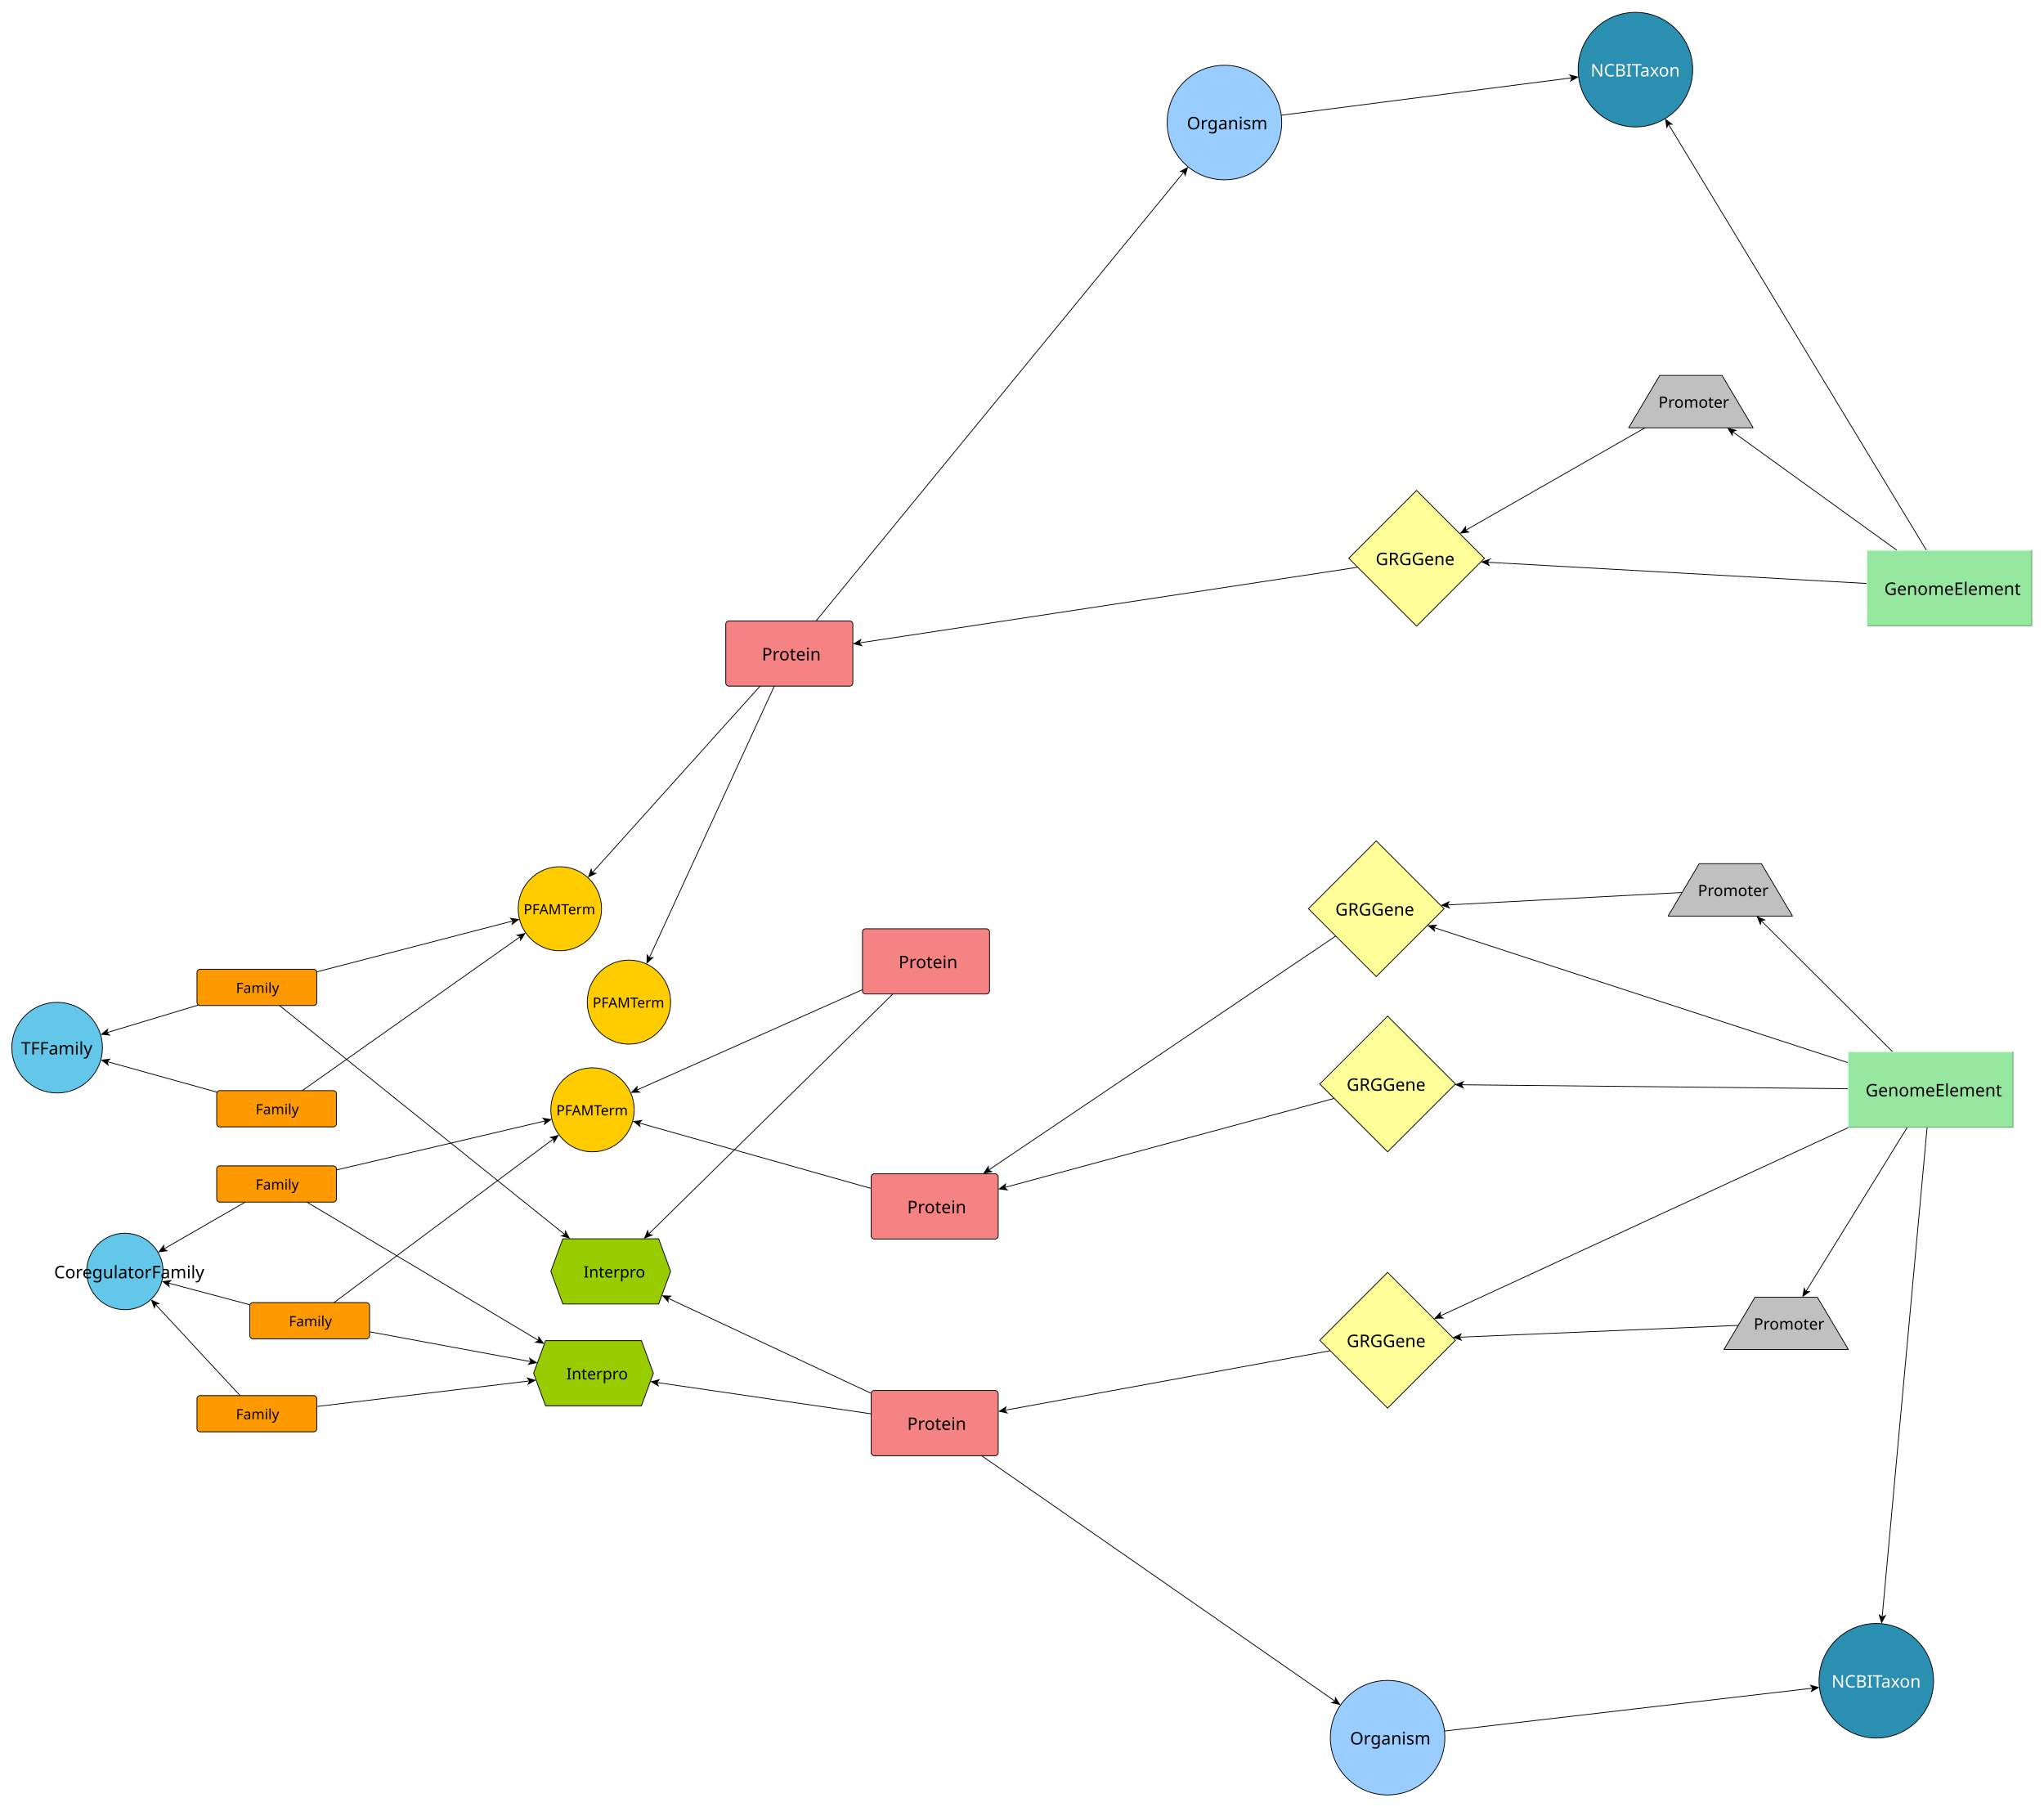
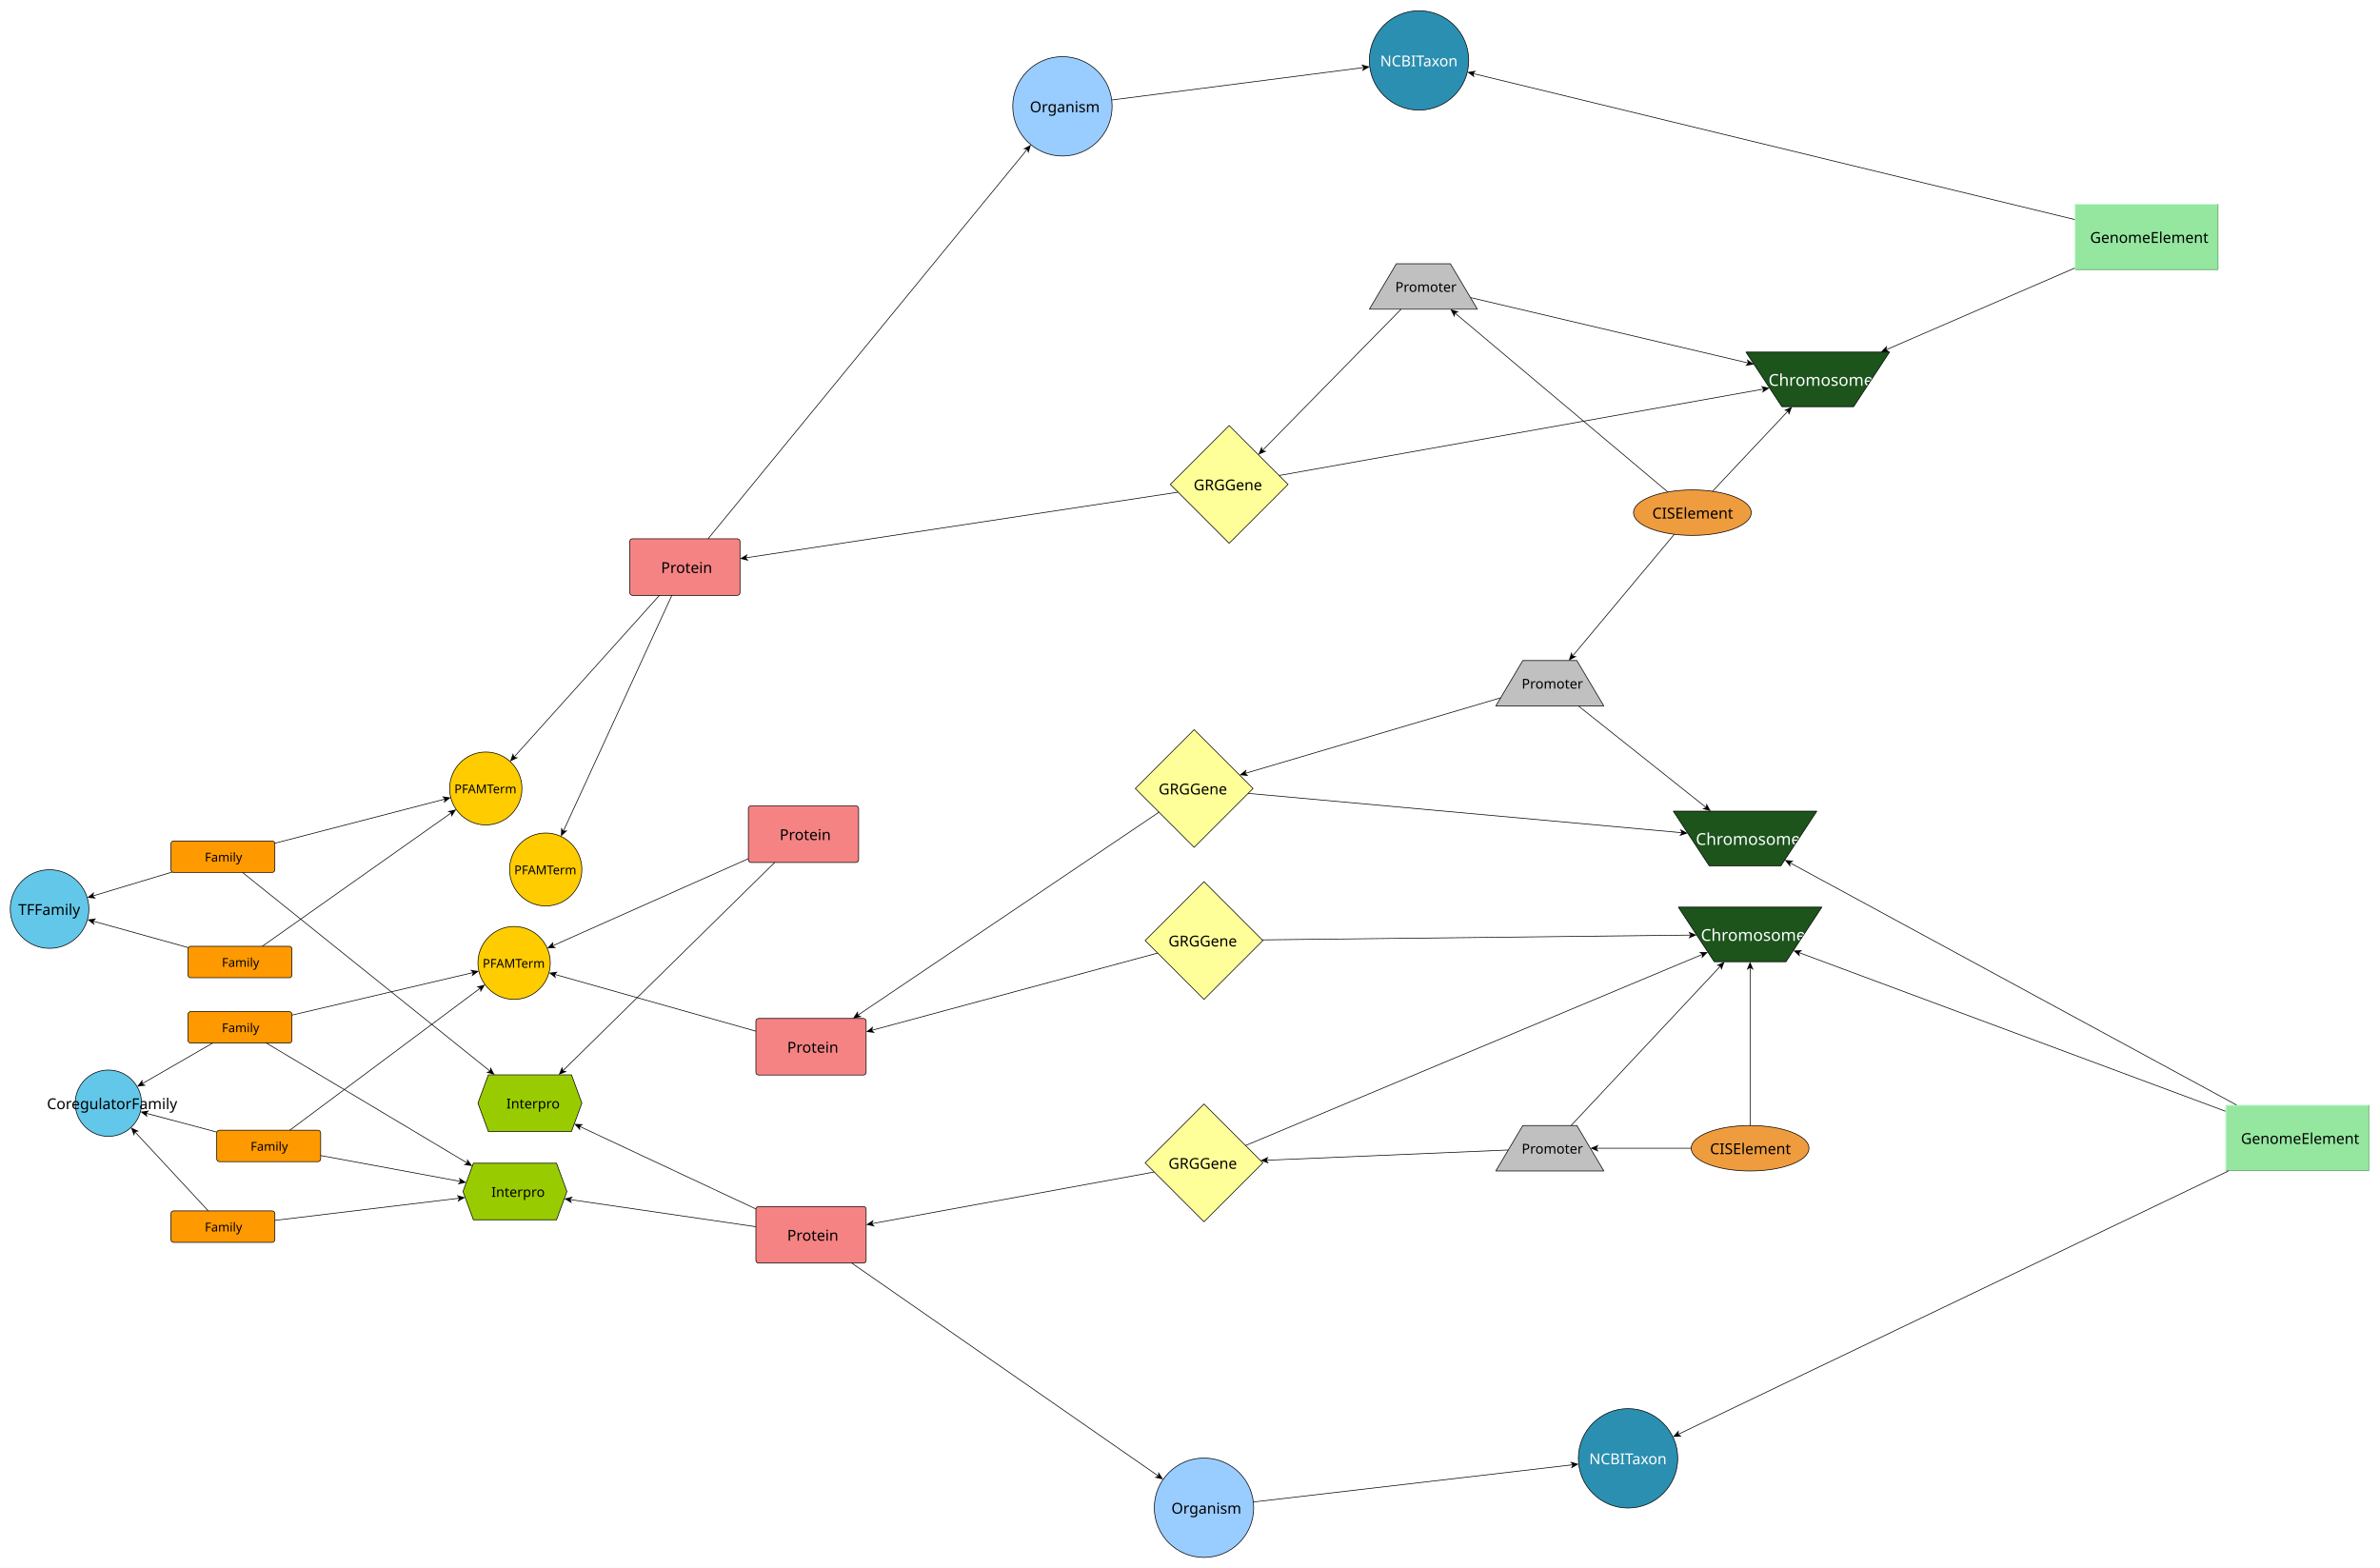
- <svg xmlns="http://www.w3.org/2000/svg" fill-opacity="1" color-rendering="auto" color-interpolation="auto" stroke="black" text-rendering="auto" stroke-linecap="square" width="2594" stroke-miterlimit="10" stroke-opacity="1" shape-rendering="auto" fill="black" stroke-dasharray="none" font-weight="normal" stroke-width="1" height="2293" font-family="'Dialog'" font-style="normal" stroke-linejoin="miter" font-size="12" stroke-dashoffset="0" image-rendering="auto">
+ <svg xmlns="http://www.w3.org/2000/svg" fill-opacity="1" color-rendering="auto" color-interpolation="auto" stroke="black" text-rendering="auto" stroke-linecap="square" width="3481" stroke-miterlimit="10" stroke-opacity="1" shape-rendering="auto" fill="black" stroke-dasharray="none" font-weight="normal" stroke-width="1" height="2293" font-family="'Dialog'" font-style="normal" stroke-linejoin="miter" font-size="12" stroke-dashoffset="0" image-rendering="auto">
  <defs id="genericDefs" />
  <g>
    <defs id="defs1">
      <clipPath clipPathUnits="userSpaceOnUse" id="clipPath1">
-         <path d="M0 0 L2594 0 L2594 2293 L0 2293 L0 0 Z" />
+         <path d="M0 0 L3481 0 L3481 2293 L0 2293 L0 0 Z" />
      </clipPath>
      <clipPath clipPathUnits="userSpaceOnUse" id="clipPath2">
-         <path d="M396 -1080 L2990 -1080 L2990 1213 L396 1213 L396 -1080 Z" />
+         <path d="M396 -1080 L3877 -1080 L3877 1213 L396 1213 L396 -1080 Z" />
      </clipPath>
    </defs>
    <g fill="white" transform="translate(-396,1080)" stroke="white">
-       <rect x="396" width="2594" height="2293" y="-1080" clip-path="url(#clipPath2)" stroke="none" />
+       <rect x="396" width="3481" height="2293" y="-1080" clip-path="url(#clipPath2)" stroke="none" />
    </g>
    <g fill="rgb(99,199,233)" transform="matrix(1,0,0,1,-396,1080)" stroke="rgb(99,199,233)">
      <circle r="57.5" clip-path="url(#clipPath2)" cx="468.5" cy="249.5" stroke="none" />
    </g>
    <g font-size="22" stroke-miterlimit="1.45" font-family="sans-serif" transform="matrix(1,0,0,1,-396,1080)" stroke-linecap="butt">
      <text x="422.674" xml:space="preserve" y="258.142" clip-path="url(#clipPath2)" stroke="none">TFFamily</text>
      <circle fill="none" r="57.5" clip-path="url(#clipPath2)" cx="468.5" cy="249.5" />
    </g>
    <g fill="rgb(99,199,233)" transform="matrix(1,0,0,1,-396,1080)" stroke="rgb(99,199,233)">
      <circle r="48.5" clip-path="url(#clipPath2)" cx="554.5" cy="533.5" stroke="none" />
    </g>
    <g font-size="22" stroke-miterlimit="1.45" font-family="sans-serif" transform="matrix(1,0,0,1,-396,1080)" stroke-linecap="butt">
      <text x="464.636" xml:space="preserve" y="542.142" clip-path="url(#clipPath2)" stroke="none">CoregulatorFamily</text>
      <circle fill="none" r="48.5" clip-path="url(#clipPath2)" cx="554.5" cy="533.5" />
    </g>
    <g fill="rgb(255,153,0)" transform="matrix(1,0,0,1,-396,1080)" stroke="rgb(255,153,0)">
      <rect x="646" y="150" clip-path="url(#clipPath2)" width="152" rx="4" ry="4" height="46" stroke="none" />
    </g>
    <g font-size="18" stroke-miterlimit="1.45" font-family="sans-serif" transform="matrix(1,0,0,1,-396,1080)" stroke-linecap="butt">
      <text x="695.501" xml:space="preserve" y="180.071" clip-path="url(#clipPath2)" stroke="none">Family</text>
      <rect x="646" y="150" clip-path="url(#clipPath2)" fill="none" width="152" rx="4" ry="4" height="46" />
    </g>
    <g fill="rgb(255,153,0)" transform="matrix(1,0,0,1,-396,1080)" stroke="rgb(255,153,0)">
      <rect x="671" y="304" clip-path="url(#clipPath2)" width="152" rx="4" ry="4" height="46" stroke="none" />
    </g>
    <g font-size="18" stroke-miterlimit="1.45" font-family="sans-serif" transform="matrix(1,0,0,1,-396,1080)" stroke-linecap="butt">
      <text x="720.501" xml:space="preserve" y="334.071" clip-path="url(#clipPath2)" stroke="none">Family</text>
      <rect x="671" y="304" clip-path="url(#clipPath2)" fill="none" width="152" rx="4" ry="4" height="46" />
    </g>
    <g fill="rgb(255,153,0)" transform="matrix(1,0,0,1,-396,1080)" stroke="rgb(255,153,0)">
      <rect x="671" y="399.5" clip-path="url(#clipPath2)" width="152" rx="4" ry="4" height="46" stroke="none" />
    </g>
    <g font-size="18" stroke-miterlimit="1.45" font-family="sans-serif" transform="matrix(1,0,0,1,-396,1080)" stroke-linecap="butt">
      <text x="720.501" xml:space="preserve" y="429.571" clip-path="url(#clipPath2)" stroke="none">Family</text>
      <rect x="671" y="399.5" clip-path="url(#clipPath2)" fill="none" width="152" rx="4" ry="4" height="46" />
    </g>
    <g fill="rgb(255,153,0)" transform="matrix(1,0,0,1,-396,1080)" stroke="rgb(255,153,0)">
      <rect x="713" y="573" clip-path="url(#clipPath2)" width="152" rx="4" ry="4" height="46" stroke="none" />
    </g>
    <g font-size="18" stroke-miterlimit="1.45" font-family="sans-serif" transform="matrix(1,0,0,1,-396,1080)" stroke-linecap="butt">
      <text x="762.501" xml:space="preserve" y="603.071" clip-path="url(#clipPath2)" stroke="none">Family</text>
      <rect x="713" y="573" clip-path="url(#clipPath2)" fill="none" width="152" rx="4" ry="4" height="46" />
    </g>
    <g fill="rgb(255,153,0)" transform="matrix(1,0,0,1,-396,1080)" stroke="rgb(255,153,0)">
      <rect x="646" y="691" clip-path="url(#clipPath2)" width="152" rx="4" ry="4" height="46" stroke="none" />
    </g>
    <g font-size="18" stroke-miterlimit="1.45" font-family="sans-serif" transform="matrix(1,0,0,1,-396,1080)" stroke-linecap="butt">
      <text x="695.501" xml:space="preserve" y="721.071" clip-path="url(#clipPath2)" stroke="none">Family</text>
      <rect x="646" y="691" clip-path="url(#clipPath2)" fill="none" width="152" rx="4" ry="4" height="46" />
    </g>
    <g fill="rgb(255,204,0)" transform="matrix(1,0,0,1,-396,1080)" stroke="rgb(255,204,0)">
      <ellipse rx="52.892" ry="53.327" clip-path="url(#clipPath2)" cx="1106.517" cy="73.202" stroke="none" />
    </g>
    <g font-size="18" stroke-miterlimit="1.45" font-family="sans-serif" transform="matrix(1,0,0,1,-396,1080)" stroke-linecap="butt">
      <text x="1060.52" xml:space="preserve" y="80.273" clip-path="url(#clipPath2)" stroke="none">PFAMTerm</text>
      <ellipse rx="52.892" fill="none" ry="53.327" clip-path="url(#clipPath2)" cx="1106.517" cy="73.202" />
    </g>
    <g fill="rgb(255,204,0)" transform="matrix(1,0,0,1,-396,1080)" stroke="rgb(255,204,0)">
      <ellipse rx="52.892" ry="53.327" clip-path="url(#clipPath2)" cx="1194.159" cy="191.688" stroke="none" />
    </g>
    <g font-size="18" stroke-miterlimit="1.45" font-family="sans-serif" transform="matrix(1,0,0,1,-396,1080)" stroke-linecap="butt">
      <text x="1148.161" xml:space="preserve" y="198.758" clip-path="url(#clipPath2)" stroke="none">PFAMTerm</text>
      <ellipse rx="52.892" fill="none" ry="53.327" clip-path="url(#clipPath2)" cx="1194.159" cy="191.688" />
    </g>
    <g fill="rgb(255,204,0)" transform="matrix(1,0,0,1,-396,1080)" stroke="rgb(255,204,0)">
      <ellipse rx="52.892" ry="53.327" clip-path="url(#clipPath2)" cx="1147.944" cy="328.342" stroke="none" />
    </g>
    <g font-size="18" stroke-miterlimit="1.45" font-family="sans-serif" transform="matrix(1,0,0,1,-396,1080)" stroke-linecap="butt">
      <text x="1101.946" xml:space="preserve" y="335.413" clip-path="url(#clipPath2)" stroke="none">PFAMTerm</text>
      <ellipse rx="52.892" fill="none" ry="53.327" clip-path="url(#clipPath2)" cx="1147.944" cy="328.342" />
    </g>
    <g fill="rgb(153,204,0)" transform="matrix(1,0,0,1,-396,1080)" stroke="rgb(153,204,0)">
      <path d="M1073.176 662.641 L1088.376 621.274 L1209.976 621.274 L1225.176 662.641 L1209.976 704.008 L1088.376 704.008 Z" clip-path="url(#clipPath2)" fill-rule="evenodd" stroke="none" />
    </g>
    <g font-size="20" stroke-miterlimit="1.45" font-family="sans-serif" transform="matrix(1,0,0,1,-396,1080)" stroke-linecap="butt">
      <text x="1114.713" xml:space="preserve" y="670.497" clip-path="url(#clipPath2)" stroke="none">Interpro</text>
      <path fill="none" d="M1073.176 662.641 L1088.376 621.274 L1209.976 621.274 L1225.176 662.641 L1209.976 704.008 L1088.376 704.008 Z" fill-rule="evenodd" clip-path="url(#clipPath2)" />
    </g>
    <g fill="rgb(153,204,0)" transform="matrix(1,0,0,1,-396,1080)" stroke="rgb(153,204,0)">
      <path d="M1095.051 533.387 L1110.251 492.02 L1231.851 492.02 L1247.051 533.387 L1231.851 574.754 L1110.251 574.754 Z" clip-path="url(#clipPath2)" fill-rule="evenodd" stroke="none" />
    </g>
    <g font-size="20" stroke-miterlimit="1.45" font-family="sans-serif" transform="matrix(1,0,0,1,-396,1080)" stroke-linecap="butt">
      <text x="1136.588" xml:space="preserve" y="541.243" clip-path="url(#clipPath2)" stroke="none">Interpro</text>
      <path fill="none" d="M1095.051 533.387 L1110.251 492.02 L1231.851 492.02 L1247.051 533.387 L1231.851 574.754 L1110.251 574.754 Z" fill-rule="evenodd" clip-path="url(#clipPath2)" />
    </g>
    <g fill="rgb(245,131,131)" transform="matrix(1,0,0,1,-396,1080)" stroke="rgb(245,131,131)">
      <rect x="1317.062" y="-292" clip-path="url(#clipPath2)" width="161.25" rx="4" ry="4" height="82.734" stroke="none" />
    </g>
    <g font-size="22" stroke-miterlimit="1.45" font-family="sans-serif" transform="matrix(1,0,0,1,-396,1080)" stroke-linecap="butt">
      <text x="1362.834" xml:space="preserve" y="-241.991" clip-path="url(#clipPath2)" stroke="none">Protein</text>
      <rect x="1317.062" y="-292" clip-path="url(#clipPath2)" fill="none" width="161.25" rx="4" ry="4" height="82.734" />
    </g>
    <g fill="rgb(245,131,131)" transform="matrix(1,0,0,1,-396,1080)" stroke="rgb(245,131,131)">
      <rect x="1490.562" y="98.625" clip-path="url(#clipPath2)" width="161.25" rx="4" ry="4" height="82.734" stroke="none" />
    </g>
    <g font-size="22" stroke-miterlimit="1.45" font-family="sans-serif" transform="matrix(1,0,0,1,-396,1080)" stroke-linecap="butt">
      <text x="1536.334" xml:space="preserve" y="148.634" clip-path="url(#clipPath2)" stroke="none">Protein</text>
      <rect x="1490.562" y="98.625" clip-path="url(#clipPath2)" fill="none" width="161.25" rx="4" ry="4" height="82.734" />
    </g>
    <g fill="rgb(245,131,131)" transform="matrix(1,0,0,1,-396,1080)" stroke="rgb(245,131,131)">
      <rect x="1501.562" y="409.562" clip-path="url(#clipPath2)" width="161.25" rx="4" ry="4" height="82.734" stroke="none" />
    </g>
    <g font-size="22" stroke-miterlimit="1.45" font-family="sans-serif" transform="matrix(1,0,0,1,-396,1080)" stroke-linecap="butt">
      <text x="1547.334" xml:space="preserve" y="459.572" clip-path="url(#clipPath2)" stroke="none">Protein</text>
      <rect x="1501.562" y="409.562" clip-path="url(#clipPath2)" fill="none" width="161.25" rx="4" ry="4" height="82.734" />
    </g>
    <g fill="rgb(245,131,131)" transform="matrix(1,0,0,1,-396,1080)" stroke="rgb(245,131,131)">
      <rect x="1501.562" y="684.562" clip-path="url(#clipPath2)" width="161.25" rx="4" ry="4" height="82.734" stroke="none" />
    </g>
    <g font-size="22" stroke-miterlimit="1.45" font-family="sans-serif" transform="matrix(1,0,0,1,-396,1080)" stroke-linecap="butt">
      <text x="1547.334" xml:space="preserve" y="734.572" clip-path="url(#clipPath2)" stroke="none">Protein</text>
      <rect x="1501.562" y="684.562" clip-path="url(#clipPath2)" fill="none" width="161.25" rx="4" ry="4" height="82.734" />
    </g>
    <g fill="rgb(255,255,153)" transform="matrix(1,0,0,1,-396,1080)" stroke="rgb(255,255,153)">
      <path d="M2107.688 -371.531 L2193.781 -457.625 L2279.875 -371.531 L2193.781 -285.438 Z" clip-path="url(#clipPath2)" fill-rule="evenodd" stroke="none" />
    </g>
    <g font-size="22" stroke-miterlimit="1.45" font-family="sans-serif" transform="matrix(1,0,0,1,-396,1080)" stroke-linecap="butt">
      <text x="2141.816" xml:space="preserve" y="-362.889" clip-path="url(#clipPath2)" stroke="none">GRGGene</text>
      <path fill="none" d="M2107.688 -371.531 L2193.781 -457.625 L2279.875 -371.531 L2193.781 -285.438 Z" fill-rule="evenodd" clip-path="url(#clipPath2)" />
    </g>
    <g fill="rgb(255,255,153)" transform="matrix(1,0,0,1,-396,1080)" stroke="rgb(255,255,153)">
      <path d="M2070.875 295.575 L2156.969 209.482 L2243.062 295.575 L2156.969 381.669 Z" clip-path="url(#clipPath2)" fill-rule="evenodd" stroke="none" />
    </g>
    <g font-size="22" stroke-miterlimit="1.45" font-family="sans-serif" transform="matrix(1,0,0,1,-396,1080)" stroke-linecap="butt">
      <text x="2105.003" xml:space="preserve" y="304.217" clip-path="url(#clipPath2)" stroke="none">GRGGene</text>
      <path fill="none" d="M2070.875 295.575 L2156.969 209.482 L2243.062 295.575 L2156.969 381.669 Z" fill-rule="evenodd" clip-path="url(#clipPath2)" />
    </g>
    <g fill="rgb(255,255,153)" transform="matrix(1,0,0,1,-396,1080)" stroke="rgb(255,255,153)">
      <path d="M2056.5 73.202 L2142.594 -12.892 L2228.688 73.202 L2142.594 159.296 Z" clip-path="url(#clipPath2)" fill-rule="evenodd" stroke="none" />
    </g>
    <g font-size="22" stroke-miterlimit="1.45" font-family="sans-serif" transform="matrix(1,0,0,1,-396,1080)" stroke-linecap="butt">
      <text x="2090.628" xml:space="preserve" y="81.844" clip-path="url(#clipPath2)" stroke="none">GRGGene</text>
      <path fill="none" d="M2056.5 73.202 L2142.594 -12.892 L2228.688 73.202 L2142.594 159.296 Z" fill-rule="evenodd" clip-path="url(#clipPath2)" />
    </g>
    <g fill="rgb(255,255,153)" transform="matrix(1,0,0,1,-396,1080)" stroke="rgb(255,255,153)">
      <path d="M2070.875 620.781 L2156.969 534.688 L2243.062 620.781 L2156.969 706.875 Z" clip-path="url(#clipPath2)" fill-rule="evenodd" stroke="none" />
    </g>
    <g font-size="22" stroke-miterlimit="1.45" font-family="sans-serif" transform="matrix(1,0,0,1,-396,1080)" stroke-linecap="butt">
      <text x="2105.003" xml:space="preserve" y="629.423" clip-path="url(#clipPath2)" stroke="none">GRGGene</text>
      <path fill="none" d="M2070.875 620.781 L2156.969 534.688 L2243.062 620.781 L2156.969 706.875 Z" fill-rule="evenodd" clip-path="url(#clipPath2)" />
    </g>
    <g fill="silver" transform="matrix(1,0,0,1,-396,1080)" stroke="silver">
-       <path d="M2462.894 -537.123 L2502.397 -603.603 L2581.394 -603.603 L2620.898 -537.123 Z" clip-path="url(#clipPath2)" fill-rule="evenodd" stroke="none" />
-     </g>
-     <g font-size="20" stroke-miterlimit="1.45" font-family="sans-serif" transform="matrix(1,0,0,1,-396,1080)" stroke-linecap="butt">
-       <text x="2500.769" xml:space="preserve" y="-562.507" clip-path="url(#clipPath2)" stroke="none">Promoter</text>
-       <path fill="none" d="M2462.894 -537.123 L2502.397 -603.603 L2581.394 -603.603 L2620.898 -537.123 Z" fill-rule="evenodd" clip-path="url(#clipPath2)" />
+       <path d="M2398.814 -627.748 L2438.316 -694.228 L2517.313 -694.228 L2556.818 -627.748 Z" clip-path="url(#clipPath2)" fill-rule="evenodd" stroke="none" />
+     </g>
+     <g font-size="20" stroke-miterlimit="1.45" font-family="sans-serif" transform="matrix(1,0,0,1,-396,1080)" stroke-linecap="butt">
+       <text x="2436.689" xml:space="preserve" y="-653.132" clip-path="url(#clipPath2)" stroke="none">Promoter</text>
+       <path fill="none" d="M2398.814 -627.748 L2438.316 -694.228 L2517.313 -694.228 L2556.818 -627.748 Z" fill-rule="evenodd" clip-path="url(#clipPath2)" />
    </g>
    <g fill="silver" transform="matrix(1,0,0,1,-396,1080)" stroke="silver">
-       <path d="M2512.892 82.538 L2552.392 16.058 L2631.392 16.058 L2670.892 82.538 Z" clip-path="url(#clipPath2)" fill-rule="evenodd" stroke="none" />
-     </g>
-     <g font-size="20" stroke-miterlimit="1.45" font-family="sans-serif" transform="matrix(1,0,0,1,-396,1080)" stroke-linecap="butt">
-       <text x="2550.769" xml:space="preserve" y="57.155" clip-path="url(#clipPath2)" stroke="none">Promoter</text>
-       <path fill="none" d="M2512.892 82.538 L2552.392 16.058 L2631.392 16.058 L2670.892 82.538 Z" fill-rule="evenodd" clip-path="url(#clipPath2)" />
+       <path d="M2583.784 -47.462 L2623.284 -113.942 L2702.284 -113.942 L2741.784 -47.462 Z" clip-path="url(#clipPath2)" fill-rule="evenodd" stroke="none" />
+     </g>
+     <g font-size="20" stroke-miterlimit="1.45" font-family="sans-serif" transform="matrix(1,0,0,1,-396,1080)" stroke-linecap="butt">
+       <text x="2621.661" xml:space="preserve" y="-72.845" clip-path="url(#clipPath2)" stroke="none">Promoter</text>
+       <path fill="none" d="M2583.784 -47.462 L2623.284 -113.942 L2702.284 -113.942 L2741.784 -47.462 Z" fill-rule="evenodd" clip-path="url(#clipPath2)" />
    </g>
    <g fill="silver" transform="matrix(1,0,0,1,-396,1080)" stroke="silver">
      <path d="M2583.784 632.596 L2623.284 566.116 L2702.284 566.116 L2741.784 632.596 Z" clip-path="url(#clipPath2)" fill-rule="evenodd" stroke="none" />
    </g>
    <g font-size="20" stroke-miterlimit="1.45" font-family="sans-serif" transform="matrix(1,0,0,1,-396,1080)" stroke-linecap="butt">
      <text x="2621.661" xml:space="preserve" y="607.213" clip-path="url(#clipPath2)" stroke="none">Promoter</text>
      <path fill="none" d="M2583.784 632.596 L2623.284 566.116 L2702.284 566.116 L2741.784 632.596 Z" fill-rule="evenodd" clip-path="url(#clipPath2)" />
    </g>
    <g fill="rgb(149,231,159)" transform="matrix(1,0,0,1,-396,1080)" stroke="rgb(149,231,159)">
-       <rect x="2741.058" width="210" height="96.48" y="254.482" clip-path="url(#clipPath2)" stroke="none" />
-     </g>
-     <g font-size="22" stroke-miterlimit="1.45" font-family="sans-serif" transform="matrix(1,0,0,1,-396,1080)" stroke-linecap="butt">
-       <text x="2763.515" xml:space="preserve" y="311.364" clip-path="url(#clipPath2)" stroke="none">GenomeElement</text>
+       <rect x="3651.092" width="210" height="96.48" y="536.116" clip-path="url(#clipPath2)" stroke="none" />
+     </g>
+     <g font-size="22" stroke-miterlimit="1.45" font-family="sans-serif" transform="matrix(1,0,0,1,-396,1080)" stroke-linecap="butt">
+       <text x="3673.549" xml:space="preserve" y="592.998" clip-path="url(#clipPath2)" stroke="none">GenomeElement</text>
    </g>
    <g fill="rgb(212,255,227)" transform="matrix(1,0,0,1,-396,1080)" stroke="rgb(212,255,227)">
-       <rect x="2741.058" width="1" height="96.48" y="254.482" clip-path="url(#clipPath2)" stroke="none" />
-       <rect x="2742.058" width="208" height="1" y="254.482" clip-path="url(#clipPath2)" stroke="none" />
-       <rect x="2742.058" y="349.962" clip-path="url(#clipPath2)" fill="rgb(104,161,111)" width="209" height="1" stroke="none" />
-       <rect x="2950.058" y="254.482" clip-path="url(#clipPath2)" fill="rgb(104,161,111)" width="1" height="95.48" stroke="none" />
-       <rect x="2764.866" y="-381.918" clip-path="url(#clipPath2)" fill="rgb(149,231,159)" width="210" height="96.48" stroke="none" />
-     </g>
-     <g font-size="22" stroke-miterlimit="1.45" font-family="sans-serif" transform="matrix(1,0,0,1,-396,1080)" stroke-linecap="butt">
-       <text x="2787.323" xml:space="preserve" y="-325.035" clip-path="url(#clipPath2)" stroke="none">GenomeElement</text>
+       <rect x="3651.092" width="1" height="96.48" y="536.116" clip-path="url(#clipPath2)" stroke="none" />
+       <rect x="3652.092" width="208" height="1" y="536.116" clip-path="url(#clipPath2)" stroke="none" />
+       <rect x="3652.092" y="631.596" clip-path="url(#clipPath2)" fill="rgb(104,161,111)" width="209" height="1" stroke="none" />
+       <rect x="3860.092" y="536.116" clip-path="url(#clipPath2)" fill="rgb(104,161,111)" width="1" height="95.48" stroke="none" />
+       <rect x="3430.515" y="-781.673" clip-path="url(#clipPath2)" fill="rgb(149,231,159)" width="210" height="96.48" stroke="none" />
+     </g>
+     <g font-size="22" stroke-miterlimit="1.45" font-family="sans-serif" transform="matrix(1,0,0,1,-396,1080)" stroke-linecap="butt">
+       <text x="3452.972" xml:space="preserve" y="-724.791" clip-path="url(#clipPath2)" stroke="none">GenomeElement</text>
    </g>
    <g fill="rgb(212,255,227)" transform="matrix(1,0,0,1,-396,1080)" stroke="rgb(212,255,227)">
-       <rect x="2764.866" width="1" height="96.48" y="-381.918" clip-path="url(#clipPath2)" stroke="none" />
-       <rect x="2765.866" width="208" height="1" y="-381.918" clip-path="url(#clipPath2)" stroke="none" />
-       <rect x="2765.866" y="-286.438" clip-path="url(#clipPath2)" fill="rgb(104,161,111)" width="209" height="1" stroke="none" />
-       <rect x="2973.866" y="-381.918" clip-path="url(#clipPath2)" fill="rgb(104,161,111)" width="1" height="95.48" stroke="none" />
+       <rect x="3430.515" width="1" height="96.48" y="-781.673" clip-path="url(#clipPath2)" stroke="none" />
+       <rect x="3431.515" width="208" height="1" y="-781.673" clip-path="url(#clipPath2)" stroke="none" />
+       <rect x="3431.515" y="-686.193" clip-path="url(#clipPath2)" fill="rgb(104,161,111)" width="209" height="1" stroke="none" />
+       <rect x="3639.515" y="-781.673" clip-path="url(#clipPath2)" fill="rgb(104,161,111)" width="1" height="95.48" stroke="none" />
      <circle fill="rgb(43,143,177)" r="72.669" clip-path="url(#clipPath2)" cx="2777.196" cy="1052.883" stroke="none" />
    </g>
    <g font-size="22" stroke-linecap="butt" transform="matrix(1,0,0,1,-396,1080)" fill="white" font-family="sans-serif" stroke="white" stroke-miterlimit="1.45">
      <text x="2720.343" xml:space="preserve" y="1061.525" clip-path="url(#clipPath2)" stroke="none">NCBITaxon</text>
    </g>
    <g stroke-linecap="butt" transform="matrix(1,0,0,1,-396,1080)" stroke-miterlimit="1.45">
      <circle fill="none" r="72.669" clip-path="url(#clipPath2)" cx="2777.196" cy="1052.883" />
    </g>
    <g fill="rgb(43,143,177)" transform="matrix(1,0,0,1,-396,1080)" stroke="rgb(43,143,177)">
      <circle r="72.669" clip-path="url(#clipPath2)" cx="2471.481" cy="-991.628" stroke="none" />
    </g>
    <g font-size="22" stroke-linecap="butt" transform="matrix(1,0,0,1,-396,1080)" fill="white" font-family="sans-serif" stroke="white" stroke-miterlimit="1.45">
      <text x="2414.628" xml:space="preserve" y="-982.986" clip-path="url(#clipPath2)" stroke="none">NCBITaxon</text>
    </g>
    <g stroke-linecap="butt" transform="matrix(1,0,0,1,-396,1080)" stroke-miterlimit="1.45">
      <circle fill="none" r="72.669" clip-path="url(#clipPath2)" cx="2471.481" cy="-991.628" />
    </g>
    <g fill="rgb(153,204,255)" transform="matrix(1,0,0,1,-396,1080)" stroke="rgb(153,204,255)">
      <circle r="72.669" clip-path="url(#clipPath2)" cx="1949.919" cy="-924.489" stroke="none" />
    </g>
    <g font-size="22" stroke-miterlimit="1.45" font-family="sans-serif" transform="matrix(1,0,0,1,-396,1080)" stroke-linecap="butt">
      <text x="1902.24" xml:space="preserve" y="-915.847" clip-path="url(#clipPath2)" stroke="none">Organism</text>
      <circle fill="none" r="72.669" clip-path="url(#clipPath2)" cx="1949.919" cy="-924.489" />
    </g>
    <g fill="rgb(153,204,255)" transform="matrix(1,0,0,1,-396,1080)" stroke="rgb(153,204,255)">
      <circle r="72.669" clip-path="url(#clipPath2)" cx="2156.969" cy="1125.148" stroke="none" />
    </g>
    <g font-size="22" stroke-miterlimit="1.45" font-family="sans-serif" transform="matrix(1,0,0,1,-396,1080)" stroke-linecap="butt">
      <text x="2109.29" xml:space="preserve" y="1133.791" clip-path="url(#clipPath2)" stroke="none">Organism</text>
      <circle fill="none" r="72.669" clip-path="url(#clipPath2)" cx="2156.969" cy="1125.148" />
+     </g>
+     <g fill="rgb(28,84,28)" transform="matrix(1,0,0,1,-396,1080)" stroke="rgb(28,84,28)">
+       <path d="M2843.354 106.363 L3053.354 106.363 L3000.854 186.207 L2895.854 186.207 Z" clip-path="url(#clipPath2)" fill-rule="evenodd" stroke="none" />
+     </g>
+     <g font-size="24" stroke-linecap="butt" transform="matrix(1,0,0,1,-396,1080)" fill="white" font-family="sans-serif" stroke="white" stroke-miterlimit="1.45">
+       <text x="2876.33" xml:space="preserve" y="155.712" clip-path="url(#clipPath2)" stroke="none">Chromosome</text>
+     </g>
+     <g stroke-linecap="butt" transform="matrix(1,0,0,1,-396,1080)" stroke-miterlimit="1.45">
+       <path fill="none" d="M2843.354 106.363 L3053.354 106.363 L3000.854 186.207 L2895.854 186.207 Z" fill-rule="evenodd" clip-path="url(#clipPath2)" />
+     </g>
+     <g fill="rgb(28,84,28)" transform="matrix(1,0,0,1,-396,1080)" stroke="rgb(28,84,28)">
+       <path d="M2850.707 246.725 L3060.707 246.725 L3008.207 326.569 L2903.207 326.569 Z" clip-path="url(#clipPath2)" fill-rule="evenodd" stroke="none" />
+     </g>
+     <g font-size="24" stroke-linecap="butt" transform="matrix(1,0,0,1,-396,1080)" fill="white" font-family="sans-serif" stroke="white" stroke-miterlimit="1.45">
+       <text x="2883.683" xml:space="preserve" y="296.075" clip-path="url(#clipPath2)" stroke="none">Chromosome</text>
+     </g>
+     <g stroke-linecap="butt" transform="matrix(1,0,0,1,-396,1080)" stroke-miterlimit="1.45">
+       <path fill="none" d="M2850.707 246.725 L3060.707 246.725 L3008.207 326.569 L2903.207 326.569 Z" fill-rule="evenodd" clip-path="url(#clipPath2)" />
+     </g>
+     <g fill="rgb(28,84,28)" transform="matrix(1,0,0,1,-396,1080)" stroke="rgb(28,84,28)">
+       <path d="M2949.656 -565.047 L3159.656 -565.047 L3107.156 -485.203 L3002.156 -485.203 Z" clip-path="url(#clipPath2)" fill-rule="evenodd" stroke="none" />
+     </g>
+     <g font-size="24" stroke-linecap="butt" transform="matrix(1,0,0,1,-396,1080)" fill="white" font-family="sans-serif" stroke="white" stroke-miterlimit="1.45">
+       <text x="2982.633" xml:space="preserve" y="-515.697" clip-path="url(#clipPath2)" stroke="none">Chromosome</text>
+     </g>
+     <g stroke-linecap="butt" transform="matrix(1,0,0,1,-396,1080)" stroke-miterlimit="1.45">
+       <path fill="none" d="M2949.656 -565.047 L3159.656 -565.047 L3107.156 -485.203 L3002.156 -485.203 Z" fill-rule="evenodd" clip-path="url(#clipPath2)" />
+     </g>
+     <g fill="rgb(238,156,62)" transform="matrix(1,0,0,1,-396,1080)" stroke="rgb(238,156,62)">
+       <ellipse rx="86.094" ry="33.24" clip-path="url(#clipPath2)" cx="2871.308" cy="-330.224" stroke="none" />
+     </g>
+     <g font-size="22" stroke-miterlimit="1.45" font-family="sans-serif" transform="matrix(1,0,0,1,-396,1080)" stroke-linecap="butt">
+       <text x="2812.618" xml:space="preserve" y="-321.582" clip-path="url(#clipPath2)" stroke="none">CISElement</text>
+       <ellipse rx="86.094" fill="none" ry="33.24" clip-path="url(#clipPath2)" cx="2871.308" cy="-330.224" />
+     </g>
+     <g fill="rgb(238,156,62)" transform="matrix(1,0,0,1,-396,1080)" stroke="rgb(238,156,62)">
+       <ellipse rx="86.094" ry="33.24" clip-path="url(#clipPath2)" cx="2955.707" cy="599.356" stroke="none" />
+     </g>
+     <g font-size="22" stroke-miterlimit="1.45" font-family="sans-serif" transform="matrix(1,0,0,1,-396,1080)" stroke-linecap="butt">
+       <text x="2897.017" xml:space="preserve" y="607.998" clip-path="url(#clipPath2)" stroke="none">CISElement</text>
+       <ellipse rx="86.094" fill="none" ry="33.24" clip-path="url(#clipPath2)" cx="2955.707" cy="599.356" />
      <path fill="none" d="M531.207 230.577 L647.847 195.377" clip-path="url(#clipPath2)" />
      <path d="M523.548 232.888 L536.481 234.208 L532.164 230.288 L533.592 224.634 Z" clip-path="url(#clipPath2)" stroke="none" />
      <path fill="none" d="M671.562 306.007 L531.602 267.06" clip-path="url(#clipPath2)" />
      <path d="M523.895 264.915 L534.115 272.949 L532.566 267.328 L536.796 263.315 Z" clip-path="url(#clipPath2)" stroke="none" />
      <path fill="none" d="M707.123 445.494 L603.446 505.277" clip-path="url(#clipPath2)" />
      <path d="M596.515 509.273 L609.409 507.61 L604.312 504.777 L604.413 498.947 Z" clip-path="url(#clipPath2)" stroke="none" />
      <path fill="none" d="M713.171 575.79 L609.094 548.051" clip-path="url(#clipPath2)" />
      <path d="M601.364 545.99 L611.672 553.912 L610.06 548.308 L614.247 544.25 Z" clip-path="url(#clipPath2)" stroke="none" />
      <path fill="none" d="M700.674 691.019 L592.932 574.915" clip-path="url(#clipPath2)" />
      <path d="M587.491 569.051 L591.988 581.248 L593.612 575.648 L599.318 574.446 Z" clip-path="url(#clipPath2)" stroke="none" />
      <path fill="none" d="M797.899 153.301 L1047.552 88.506" clip-path="url(#clipPath2)" />
      <path d="M1055.295 86.496 L1042.424 84.671 L1046.583 88.757 L1044.936 94.351 Z" clip-path="url(#clipPath2)" stroke="none" />
      <path fill="none" d="M779.586 303.997 L1056.654 108.403" clip-path="url(#clipPath2)" />
      <path d="M1063.19 103.789 L1050.503 106.625 L1055.837 108.979 L1056.27 114.794 Z" clip-path="url(#clipPath2)" stroke="none" />
      <path fill="none" d="M822.985 404.656 L1088.642 342.268" clip-path="url(#clipPath2)" />
      <path d="M1096.43 340.44 L1083.605 338.315 L1087.669 342.497 L1085.891 348.05 Z" clip-path="url(#clipPath2)" stroke="none" />
      <path fill="none" d="M819.825 573.014 L1099.005 364.835" clip-path="url(#clipPath2)" />
      <path d="M1105.418 360.052 L1092.81 363.217 L1098.204 365.432 L1098.787 371.234 Z" clip-path="url(#clipPath2)" stroke="none" />
      <path fill="none" d="M785.514 445.497 L1080.003 621.337" clip-path="url(#clipPath2)" />
      <path d="M1086.872 625.439 L1079.132 614.994 L1079.144 620.825 L1074.005 623.58 Z" clip-path="url(#clipPath2)" stroke="none" />
      <path fill="none" d="M865.019 610.065 L1070.166 648.022" clip-path="url(#clipPath2)" />
      <path d="M1078.033 649.478 L1067.143 642.378 L1069.183 647.84 L1065.323 652.211 Z" clip-path="url(#clipPath2)" stroke="none" />
      <path fill="none" d="M798.002 704.862 L1068.487 672.342" clip-path="url(#clipPath2)" />
      <path d="M1076.429 671.387 L1063.918 667.856 L1067.494 672.462 L1065.112 677.784 Z" clip-path="url(#clipPath2)" stroke="none" />
      <path fill="none" d="M750.641 195.986 L1113.262 487.008" clip-path="url(#clipPath2)" />
      <path d="M1119.501 492.015 L1113.272 480.605 L1112.482 486.382 L1107.013 488.404 Z" clip-path="url(#clipPath2)" stroke="none" />
      <path fill="none" d="M1360.492 -209.264 L1147.39 27.744" clip-path="url(#clipPath2)" />
      <path d="M1142.042 33.693 L1153.783 28.112 L1148.059 27 L1146.347 21.426 Z" clip-path="url(#clipPath2)" stroke="none" />
      <path fill="none" d="M1378.644 -209.246 L1219.762 136.045" clip-path="url(#clipPath2)" />
      <path d="M1216.418 143.312 L1225.976 134.501 L1220.18 135.137 L1216.892 130.321 Z" clip-path="url(#clipPath2)" stroke="none" />
      <path fill="none" d="M1529.108 181.363 L1218.825 486.418" clip-path="url(#clipPath2)" />
      <path d="M1213.12 492.027 L1225.183 487.179 L1219.538 485.717 L1218.172 480.048 Z" clip-path="url(#clipPath2)" stroke="none" />
      <path fill="none" d="M1490.563 175.871 L1203.641 303.556" clip-path="url(#clipPath2)" />
      <path d="M1196.332 306.808 L1209.329 306.498 L1204.555 303.149 L1205.263 297.361 Z" clip-path="url(#clipPath2)" stroke="none" />
      <path fill="none" d="M1501.588 428.176 L1206.576 344.894" clip-path="url(#clipPath2)" />
      <path d="M1198.877 342.721 L1209.068 350.793 L1207.539 345.166 L1211.784 341.169 Z" clip-path="url(#clipPath2)" stroke="none" />
      <path fill="none" d="M1501.553 714.144 L1229.228 674.341" clip-path="url(#clipPath2)" />
      <path d="M1221.312 673.184 L1232.463 679.867 L1230.217 674.486 L1233.909 669.972 Z" clip-path="url(#clipPath2)" stroke="none" />
      <path fill="none" d="M1501.561 688.171 L1243.131 567.143" clip-path="url(#clipPath2)" />
      <path d="M1235.886 563.75 L1244.633 573.368 L1244.037 567.567 L1248.874 564.312 Z" clip-path="url(#clipPath2)" stroke="none" />
      <path fill="none" d="M2119.002 -360.175 L1486.207 -264.076" clip-path="url(#clipPath2)" />
      <path d="M1478.298 -262.875 L1490.913 -259.733 L1487.196 -264.226 L1489.411 -269.62 Z" clip-path="url(#clipPath2)" stroke="none" />
      <path fill="none" d="M2089.226 313.885 L1670.528 427.053" clip-path="url(#clipPath2)" />
      <path d="M1662.805 429.14 L1675.694 430.836 L1671.493 426.792 L1673.084 421.182 Z" clip-path="url(#clipPath2)" stroke="none" />
      <path fill="none" d="M2091.184 107.853 L1650.178 405.102" clip-path="url(#clipPath2)" />
      <path d="M1643.544 409.574 L1656.289 407.013 L1651.007 404.543 L1650.7 398.721 Z" clip-path="url(#clipPath2)" stroke="none" />
      <path fill="none" d="M2084.174 634.098 L1670.668 709.744" clip-path="url(#clipPath2)" />
      <path d="M1662.798 711.183 L1675.502 713.942 L1671.651 709.563 L1673.703 704.105 Z" clip-path="url(#clipPath2)" stroke="none" />
-       <path fill="none" d="M2483.718 -537.136 L2255.551 -406.813" clip-path="url(#clipPath2)" />
-       <path d="M2248.604 -402.845 L2261.504 -404.455 L2256.419 -407.309 L2256.545 -413.138 Z" clip-path="url(#clipPath2)" stroke="none" />
-       <path fill="none" d="M2530.711 52.553 L2232.309 68.429" clip-path="url(#clipPath2)" />
-       <path d="M2224.32 68.854 L2236.569 73.21 L2233.307 68.376 L2236.038 63.224 Z" clip-path="url(#clipPath2)" stroke="none" />
+       <path fill="none" d="M2445.186 -627.739 L2242.012 -420.683" clip-path="url(#clipPath2)" />
+       <path d="M2236.408 -414.973 L2248.382 -420.036 L2242.712 -421.397 L2241.244 -427.04 Z" clip-path="url(#clipPath2)" stroke="none" />
+       <path fill="none" d="M2590.871 -59.425 L2216.724 51.27" clip-path="url(#clipPath2)" />
+       <path d="M2209.053 53.54 L2221.978 54.93 L2217.683 50.986 L2219.141 45.341 Z" clip-path="url(#clipPath2)" stroke="none" />
      <path fill="none" d="M2601.996 601.931 L2247.562 616.944" clip-path="url(#clipPath2)" />
      <path d="M2239.569 617.283 L2251.77 621.77 L2248.561 616.902 L2251.347 611.779 Z" clip-path="url(#clipPath2)" stroke="none" />
-       <path fill="none" d="M2797.688 254.493 L2630.894 88.186" clip-path="url(#clipPath2)" />
-       <path d="M2625.229 82.537 L2630.196 94.551 L2631.602 88.892 L2637.257 87.469 Z" clip-path="url(#clipPath2)" stroke="none" />
-       <path fill="none" d="M2741.037 301.633 L2250.204 296.542" clip-path="url(#clipPath2)" />
-       <path d="M2242.205 296.459 L2254.152 301.584 L2251.204 296.553 L2254.256 291.584 Z" clip-path="url(#clipPath2)" stroke="none" />
-       <path fill="none" d="M2741.079 268.47 L2215.111 96.862" clip-path="url(#clipPath2)" />
-       <path d="M2207.505 94.381 L2217.362 102.856 L2216.061 97.172 L2220.464 93.35 Z" clip-path="url(#clipPath2)" stroke="none" />
-       <path fill="none" d="M2741.542 350.963 L2223.139 590.239" clip-path="url(#clipPath2)" />
-       <path d="M2215.876 593.592 L2228.866 593.103 L2224.047 589.82 L2224.675 584.023 Z" clip-path="url(#clipPath2)" stroke="none" />
-       <path fill="none" d="M2816.236 350.99 L2687.538 559.291" clip-path="url(#clipPath2)" />
-       <path d="M2683.333 566.097 L2693.894 558.517 L2688.064 558.441 L2685.387 553.26 Z" clip-path="url(#clipPath2)" stroke="none" />
-       <path fill="none" d="M2803.046 -381.899 L2594.445 -532.439" clip-path="url(#clipPath2)" />
-       <path d="M2587.957 -537.12 L2594.762 -526.043 L2595.256 -531.853 L2600.614 -534.152 Z" clip-path="url(#clipPath2)" stroke="none" />
-       <path fill="none" d="M2764.847 -339.558 L2283.295 -366.519" clip-path="url(#clipPath2)" />
-       <path d="M2275.307 -366.967 L2287.009 -361.304 L2284.293 -366.464 L2287.568 -371.288 Z" clip-path="url(#clipPath2)" stroke="none" />
-       <path fill="none" d="M2841.632 350.935 L2784.57 972.552" clip-path="url(#clipPath2)" />
-       <path d="M2783.839 980.518 L2789.915 969.026 L2784.661 971.556 L2779.956 968.111 Z" clip-path="url(#clipPath2)" stroke="none" />
-       <path fill="none" d="M2840.663 -381.907 L2513.263 -922.623" clip-path="url(#clipPath2)" />
-       <path d="M2509.119 -929.466 L2511.057 -916.611 L2513.781 -921.767 L2519.612 -921.791 Z" clip-path="url(#clipPath2)" stroke="none" />
+       <path fill="none" d="M3655.329 632.584 L2849.959 1018.056" clip-path="url(#clipPath2)" />
+       <path d="M2842.743 1021.51 L2855.726 1020.839 L2850.862 1017.625 L2851.409 1011.819 Z" clip-path="url(#clipPath2)" stroke="none" />
+       <path fill="none" d="M3430.534 -758.908 L2549.874 -972.605" clip-path="url(#clipPath2)" />
+       <path d="M2542.1 -974.492 L2552.582 -966.803 L2550.846 -972.369 L2554.941 -976.521 Z" clip-path="url(#clipPath2)" stroke="none" />
      <path fill="none" d="M1431.579 -291.988 L1898.787 -862.096" clip-path="url(#clipPath2)" />
      <path d="M1903.858 -868.283 L1892.385 -862.171 L1898.153 -861.322 L1900.119 -855.832 Z" clip-path="url(#clipPath2)" stroke="none" />
      <path fill="none" d="M2021.994 -933.767 L2391.472 -981.329" clip-path="url(#clipPath2)" />
      <path d="M2399.407 -982.35 L2386.867 -985.777 L2390.48 -981.201 L2388.143 -975.859 Z" clip-path="url(#clipPath2)" stroke="none" />
      <path fill="none" d="M1641.721 767.279 L2090.713 1079.13" clip-path="url(#clipPath2)" />
      <path d="M2097.284 1083.694 L2090.28 1072.742 L2089.892 1078.56 L2084.576 1080.955 Z" clip-path="url(#clipPath2)" stroke="none" />
      <path fill="none" d="M2229.149 1116.738 L2697.069 1062.219" clip-path="url(#clipPath2)" />
      <path d="M2705.015 1061.293 L2692.517 1057.715 L2696.076 1062.334 L2693.675 1067.648 Z" clip-path="url(#clipPath2)" stroke="none" />
+       <path fill="none" d="M3667.129 536.108 L3013.427 181.577" clip-path="url(#clipPath2)" />
+       <path d="M3006.394 177.763 L3014.559 187.879 L3014.306 182.053 L3019.326 179.088 Z" clip-path="url(#clipPath2)" stroke="none" />
+       <path fill="none" d="M2704.581 -47.48 L2891.89 101.404" clip-path="url(#clipPath2)" />
+       <path d="M2898.153 106.382 L2891.87 95.001 L2891.107 100.782 L2885.648 102.829 Z" clip-path="url(#clipPath2)" stroke="none" />
+       <path fill="none" d="M2221.527 80.362 L2856.675 137.969" clip-path="url(#clipPath2)" />
+       <path d="M2864.642 138.692 L2853.143 132.629 L2855.679 137.879 L2852.24 142.588 Z" clip-path="url(#clipPath2)" stroke="none" />
+       <path fill="none" d="M2242.137 294.623 L2869.53 287.611" clip-path="url(#clipPath2)" />
+       <path d="M2877.53 287.521 L2865.474 282.656 L2868.53 287.622 L2865.586 292.655 Z" clip-path="url(#clipPath2)" stroke="none" />
+       <path fill="none" d="M3651.085 545.298 L3026.487 312.974" clip-path="url(#clipPath2)" />
+       <path d="M3018.989 310.185 L3028.493 319.055 L3027.424 313.323 L3031.979 309.683 Z" clip-path="url(#clipPath2)" stroke="none" />
+       <path fill="none" d="M2693.911 566.127 L2912.815 332.436" clip-path="url(#clipPath2)" />
+       <path d="M2918.285 326.597 L2906.432 331.937 L2912.132 333.166 L2913.73 338.773 Z" clip-path="url(#clipPath2)" stroke="none" />
+       <path fill="none" d="M2217.688 595.381 L2886.57 315.569" clip-path="url(#clipPath2)" />
+       <path d="M2893.95 312.482 L2880.95 312.5 L2885.648 315.955 L2884.809 321.726 Z" clip-path="url(#clipPath2)" stroke="none" />
+       <path fill="none" d="M3430.533 -687.955 L3154.154 -568.227" clip-path="url(#clipPath2)" />
+       <path d="M3146.813 -565.047 L3159.811 -565.229 L3155.071 -568.625 L3155.836 -574.405 Z" clip-path="url(#clipPath2)" stroke="none" />
+       <path fill="none" d="M2546.713 -644.76 L2953.707 -548.901" clip-path="url(#clipPath2)" />
+       <path d="M2961.494 -547.067 L2950.96 -554.685 L2952.734 -549.131 L2948.667 -544.952 Z" clip-path="url(#clipPath2)" stroke="none" />
+       <path fill="none" d="M2266.843 -384.567 L2976.337 -511.152" clip-path="url(#clipPath2)" />
+       <path d="M2984.213 -512.557 L2971.521 -515.371 L2975.352 -510.976 L2973.277 -505.527 Z" clip-path="url(#clipPath2)" stroke="none" />
+       <path fill="none" d="M2900.699 -361.467 L3011.606 -479.362" clip-path="url(#clipPath2)" />
+       <path d="M3017.088 -485.189 L3005.224 -479.875 L3010.921 -478.634 L3012.507 -473.023 Z" clip-path="url(#clipPath2)" stroke="none" />
+       <path fill="none" d="M2835.373 -360.43 L2523.502 -622.582" clip-path="url(#clipPath2)" />
+       <path d="M2517.378 -627.73 L2523.347 -616.181 L2524.268 -621.939 L2529.782 -623.836 Z" clip-path="url(#clipPath2)" stroke="none" />
+       <path fill="none" d="M2844.871 -298.589 L2695.677 -120.061" clip-path="url(#clipPath2)" />
+       <path d="M2690.546 -113.922 L2702.078 -119.924 L2696.318 -120.828 L2694.405 -126.337 Z" clip-path="url(#clipPath2)" stroke="none" />
+       <path fill="none" d="M2869.613 599.356 L2730.041 599.356" clip-path="url(#clipPath2)" />
+       <path d="M2722.041 599.356 L2734.041 604.356 L2731.041 599.356 L2734.041 594.356 Z" clip-path="url(#clipPath2)" stroke="none" />
+       <path fill="none" d="M2955.707 566.116 L2955.707 334.596" clip-path="url(#clipPath2)" />
+       <path d="M2955.707 326.596 L2950.707 338.596 L2955.707 335.596 L2960.707 338.596 Z" clip-path="url(#clipPath2)" stroke="none" />
    </g>
  </g>
</svg>
